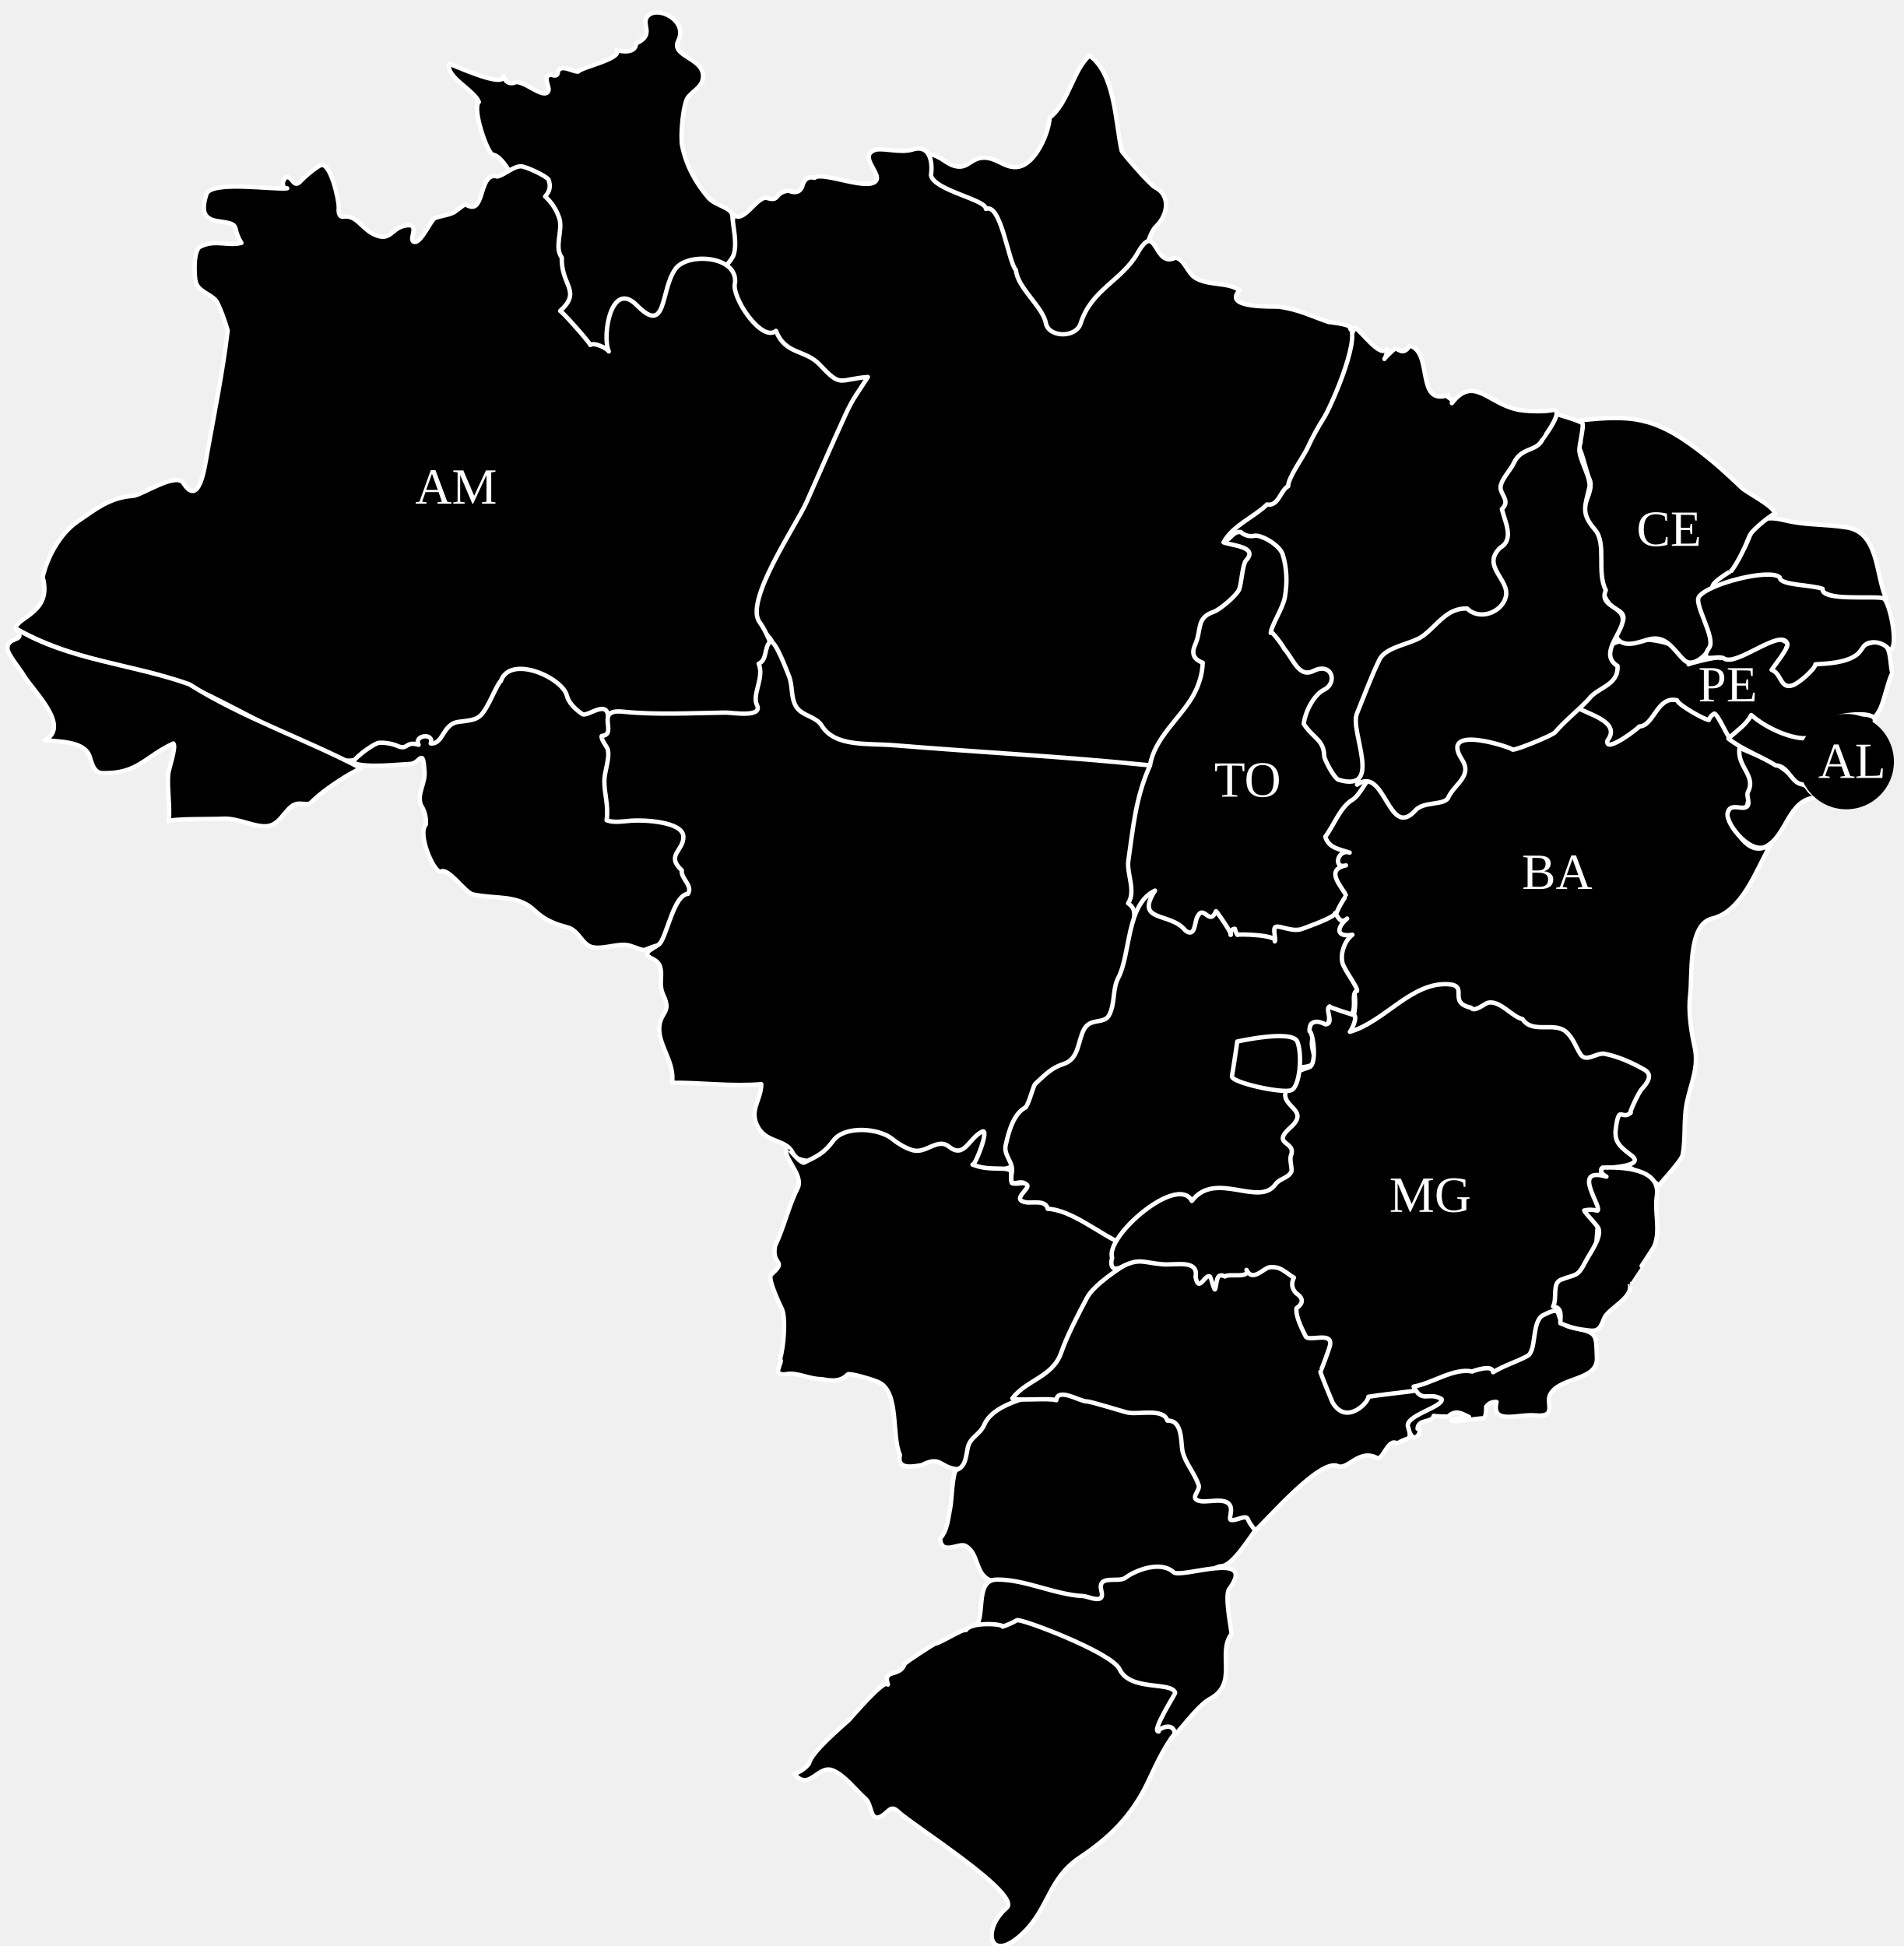
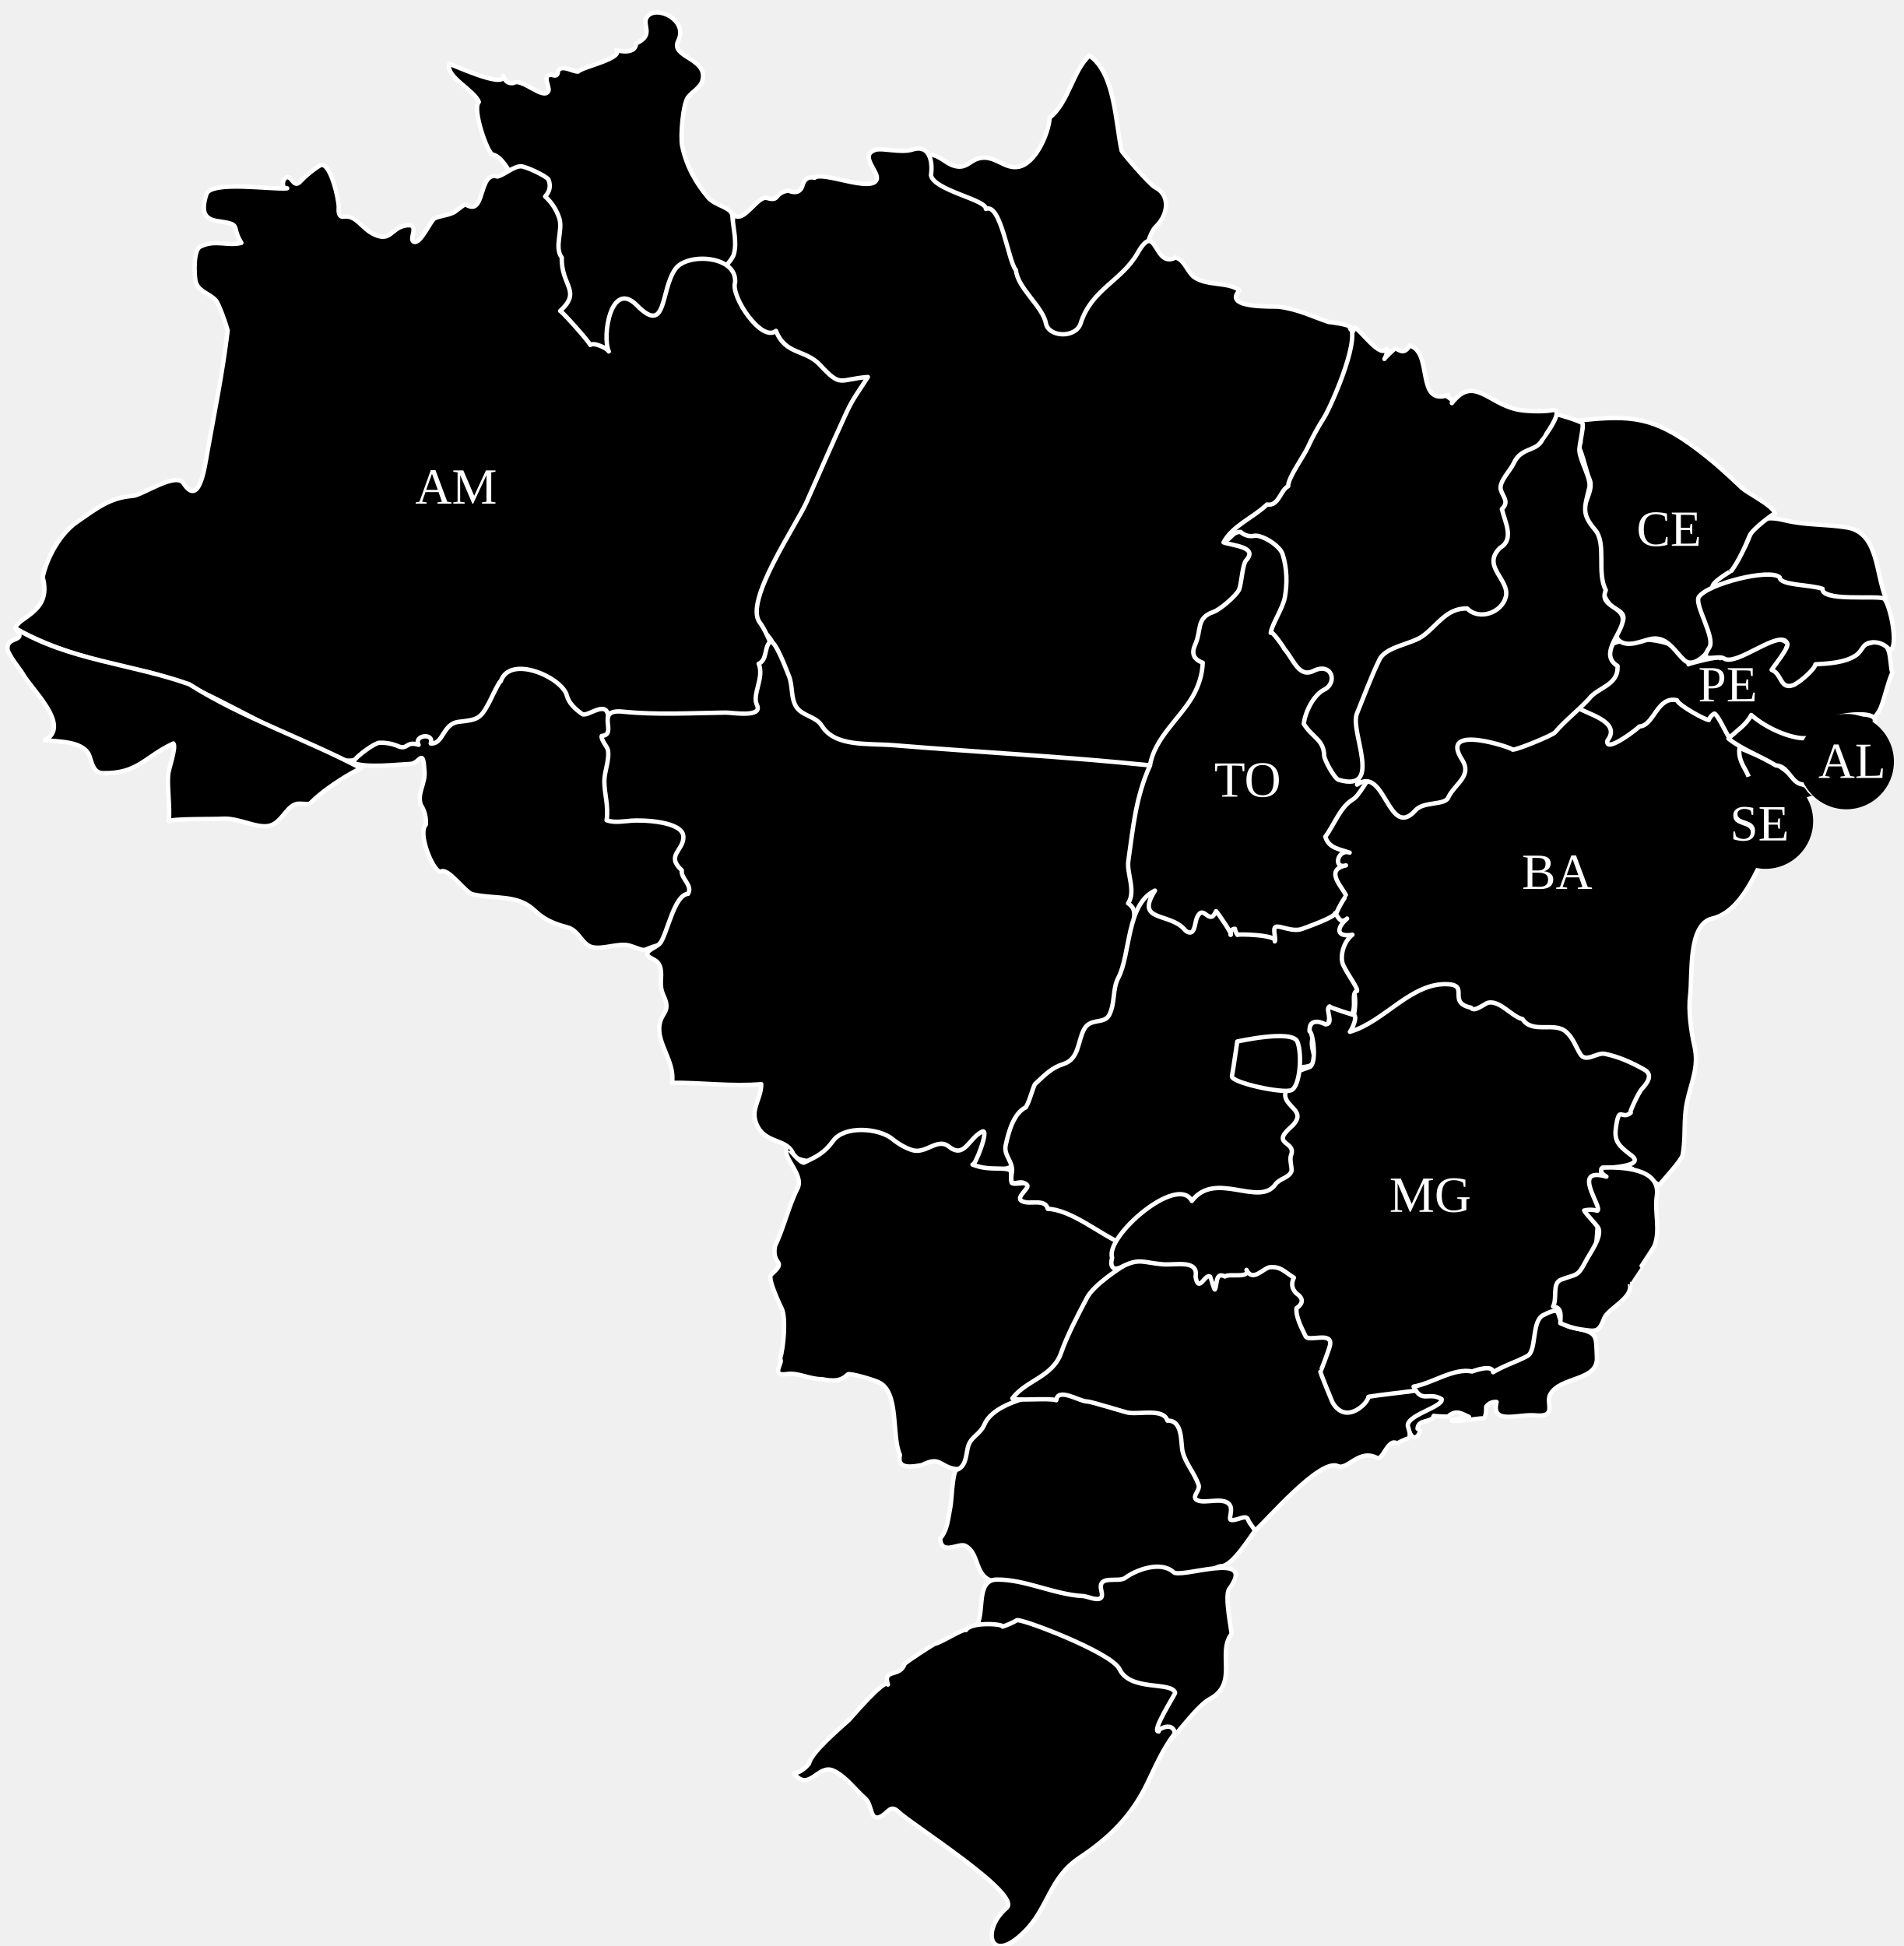
<svg xmlns="http://www.w3.org/2000/svg" version="1.1" id="svg-map" x="0px" y="0px" width="450px" height="460px" viewBox="0 0 450 460" enable-background="new 0 0 450 460" xml:space="preserve">
  <g>
    <a class="estado" name="Tocantins" code="27">
      <path stroke="#FFFFFF" stroke-width="1.04" stroke-linecap="round" stroke-linejoin="round" d="M289.558,235.641         c16.104,0.575,44.973-31.647,44.835-45.259c-0.136-13.612-17.227-58.446-22.349-66.088c-5.122-7.628-37.905,2.506-37.905,2.506         S234.852,233.695,289.558,235.641z" />
      <text transform="matrix(1 0 0 1 287.0137 188.3208)" fill="#FFFFFF">TO</text>
    </a>
    <a class="estado" name="Bahia" code="5">
      <path stroke="#FFFFFF" stroke-width="1.04" stroke-linecap="round" stroke-linejoin="round" d="M313.276,197.775         c2.084-2.739,3.506-7.012,6.464-8.764c1.641-0.973,3.232-4.684,4.271-5.163c2.304-1.014,12.161-25.143,20.706-22.513         c1.095,0.342,29.881,3.478,32.153,7.532c2.246-0.506,17.582-8.804,25.829-4.999c9.172,4.246,11.225,20.679,11.2,20.843         c0.107,0.328-0.823,5.765-0.985,5.929c-1.15,1-5.258-0.807-4.22,2.138c1.317,3.751,5.094,10.583,9.97,6.613         c-3.669,6.574-6.846,16.022-13.966,17.747c-5.808,1.411-4.605,13.421-5.178,18.037c-0.465,3.75,0.192,8.448,1.014,12.117         c1.148,4.959-0.821,8.6-1.808,13.42c-0.822,4.162-0.219,8.299-0.987,12.297c-0.271,1.286-4.407,5.723-5.559,7.148         c-1.616-1.426-63.952-37.248-73.1-36.265c1.149-3.738,2.438-9.559-0.741-12.723c-8.625-8.572-0.135-19.335-0.162-19.432         c-0.546-1.725-5.396-6.079-0.026-7.175c-3.175,0.959-1.944-4.027,0.875-3.012C316.726,200.733,314.044,200.527,313.276,197.775z" />
      <text transform="matrix(1 0 0 1 359.7324 210.1221)" fill="#FFFFFF">BA</text>
    </a>
    <a class="estado" name="Sergipe" code="26">
      <path stroke="#FFFFFF" stroke-width="1.04" stroke-linecap="round" stroke-linejoin="round" d="M408.561,191.735         c0.521-1.505,2.465-0.725,3.533-0.794c2.273-0.164,0.494-2.738,1.095-3.778c2.026-3.793-2.738-5.999-1.998-10.408         c4.024,1.931,9.448,3.397,12.408,6.89c1.343,1.533,5.504,2.656,5.832,4.847c-6.822,0.384-6.901,8.819-11.942,11.572         C413.545,202.212,407.055,193.721,408.561,191.735z" />
+       <path class="circle" d="M417.324,182.854c6.214,0,11.266,5.035,11.266,11.262c0,6.208-5.052,11.261-11.266,11.261         c-6.238,0-11.258-5.053-11.258-11.261C406.063,187.89,411.084,182.854,417.324,182.854z" />
+       <text transform="matrix(1 0 0 1 408.9121 198.6689)" fill="#FFFFFF">SE</text>
    </a>
    <a class="estado" name="Pernambuco" code="17">
      <path stroke="#FFFFFF" stroke-width="1.04" stroke-linecap="round" stroke-linejoin="round" d="M373.011,167.238         c2.709-0.795,6.218-14.106,8.325-15.106c4.136-1.986,17.255-1.437,17.8,4.903c-0.437-0.068,8.189-2.273,7.479-1.466         c1.7-0.711,10.518-4.723,12.599-4.82c0.274-0.013,4.603,0.905,3.068,2.315c-0.464,0.439,4.219,3.698,10.789,3.45         c4.66-0.176,5.179-3.436,8.627-4.409c5.89-1.67,4.737,3.698,5.589,6.943c-1.182,2.684-1.646,5.586-2.74,8.285         c-1.533,3.792-9.804,9.791-13.39,12.119c-7.287,4.778-21.802-4.067-22.762-5.67c-0.602-0.985-2.55-5.121-3.178-5.107         c-0.629,0.356-1.04,0.861-1.287,1.519c-0.904-0.013-7.256-3.533-7.502-4.655c-4.769-1.151-5.425,6.108-8.957,6.19         c0.219,0.108-8.244,6.681-7.506,3.314C383.556,170.4,374.241,168.566,373.011,167.238z" />
      <text transform="matrix(1 0 0 1 401.3984 165.8003)" fill="#FFFFFF">PE</text>
    </a>
    <a class="estado" name="Alagoas" code="2">
      <path stroke="#FFFFFF" stroke-width="1.04" stroke-linecap="round" stroke-linejoin="round" d="M413.953,169.018         c3.78,3.313,9.424,5.505,12.547,5.491c3.229-0.013,5.009-3.328,7.421-4.794c1.177-0.712,10.297-1.93,9.174,1.042         c-1.807,4.848-7.122,8.585-10.024,12.789c-2.792,2-3.423,7.093-6.354,1.864c-3.259,0.424-3.722-4.424-6.957-4.477         c-3.668-2.261-7.998-3.769-11.201-6.342C410.615,172.646,412.751,171.359,413.953,169.018z" />
      <path class="circle" d="M436.423,168.763c6.236,0,11.258,5.054,11.258,11.278c0,6.207-5.02,11.259-11.258,11.259         c-6.241,0-11.263-5.052-11.263-11.259C425.16,173.816,430.182,168.763,436.423,168.763z" />
      <text transform="matrix(1 0 0 1 429.7891 183.895)" fill="#FFFFFF">AL</text>
    </a>
    <a class="estado" name="Rio Grande do Norte" code="20">
      <path stroke="#FFFFFF" stroke-width="1.04" stroke-linecap="round" stroke-linejoin="round" d="M404.698,138.795         c2.383-4.027,6.574-6.123,8.49-11.149c1.973-5.107,3.834-5.818,8.764-4.642c5.041,1.207,9.339,0.837,14.57,1.671         c7.534,1.193,6.848,10.968,9.206,16.516c-1.919,1.096-13.972,0.521-15.064-1.657c-1.041-2.067-2.904,7.107-5.094,7.3         c1.532-5.847-12.654,1.78-5.424-8.683c2.545-3.67-6.302-0.808-6.711,0.725C410.121,144.013,407.217,139.151,404.698,138.795z" />
    </a>
    <a class="estado" name="Ceará" code="6">
      <path stroke="#FFFFFF" stroke-width="1.04" stroke-linecap="round" stroke-linejoin="round" d="M372.379,104.409         c0.437-1.368,2.961-3.627,1.043-5.025c12.106-1.328,17.581-0.849,27.66,6.723c4.026,3.054,6.822,5.574,10.571,9.147         c1.317,1.273,7.614,4.313,7.914,6.164c-0.054-0.316-5.396,3.696-5.997,5.217c-1.066,2.684-2.659,6.093-4.3,8.298         c0.025-0.055-6.903,3.957-3.532,4.217c-4.41,3.821-1.015,8.135-0.797,11.517c0.196,2.767-4.38,7.587-6.765,5.422         c-2.244-1.999-3.998-5.711-7.779-5.094c-1.998,0.329-5.476,2.189-7.612,0.479c-2.52-2.054,3.669-5.162-0.545-7.354         c-6.987-3.615-1.264-15.393-6.684-20.239c-3.504-3.136,1.753-7.313,0.109-10.749C374.952,111.68,373.694,105.244,372.379,104.409         C373.035,102.314,374.815,105.971,372.379,104.409z" />
      <text transform="matrix(1 0 0 1 386.8379 129.0347)" fill="#FFFFFF">CE</text>
    </a>
    <a class="estado" name="Piauí" code="18">
      <path stroke="#FFFFFF" stroke-width="1.04" stroke-linecap="round" stroke-linejoin="round" d="M320.781,185.478         c2.465-5.149-7.505-20.801-7.505-20.801s47.354-65.868,54.285-66.841c0.299-0.042,6.243,1.768,6.463,2.219         c0.438,0.863-0.821,5.244-0.685,6.587c0.275,2.629,2.879,6.587,2.328,8.684c-1.15,4.736-1.863,6.134,1.369,9.901         c2.794,3.245,0.325,10.16,2.544,14.269c-1.778,4.23,4.768,3.656,3.943,7.613c-0.655,3.163-5.424,7.655-1.176,10.312         c0.274,4.642-4.685,4.983-6.79,7.818c-2.631,2.835-5.535,5.013-7.999,7.888c-0.55,0.671-8.821,4.096-9.998,4.082         c0.302-0.301-17.665-6.449-11.967,2.354c2.463,3.808-1.505,5.56-3.177,8.778c-0.633,2.164-5.836,0.958-7.836,3.205         C328.176,198.748,327.409,180.727,320.781,185.478z" />
    </a>
    <a class="estado" name="Maranhão" code="10">
      <path stroke="#FFFFFF" stroke-width="1.04" stroke-linecap="round" stroke-linejoin="round" d="M288.845,127.827         c4.108-2.726,31.195-48.985,31.386-50.395c1.235,0.397,6.084,7.435,7.562,5.025c0.493,0.013-0.328,2.15-0.547,2.396         c-0.054-0.135,2.189-2.286,2.52-2.436c0.521-0.233,1.948,1.903,3.451-0.726c5.642,1.575,1.314,14.31,9.121,11.694         c-1.147,0.384,1.452,0.74,0.848,1.905c5.095-6.587,8.488-0.027,15.337,1.491c2.025,0.466,6.243,0.575,8.162,0.207         c3.808-0.823-2.082,6.847-2.082,6.887c-1.369,2.986-5.041,1.713-6.818,5.683c-0.684,1.549-3.506,4.327-3.042,6.148         c0.494,1.781,2.081,2.863,0.274,4.629c0.603,2.793,3.066,7.109-0.385,9.12c-4.601,4.383,2.304,7.52,1.316,11.598         c-0.9,3.726-6.244,5.725-9.147,2.78c-4.847-0.11-6.872,3.821-10.406,6.45c-2.74,2.041-8.793,2.493-10.327,5.642         c-1.918,3.929-3.699,8.763-5.341,12.79c-1.699,4.204,6.383,18.762-4.328,15.611c-0.932-0.273-3.396-4.725-3.396-5.738         c-0.081-3.739-2.738-4.176-4.821-7.477c0.356-3.025,2.466-6.929,4.766-8.052c3.342-1.63,1.919-6.629-2.466-4.465         c-3.505,1.726-4.709-2.794-6.958-5.287c0.548,0.59-3.064-4.696-3.146-3.697c0.19-1.89,2.876-5.833,3.341-8.448         c0.575-3.259,0.52-6.764-0.521-10.105c-0.63-2.068-4.656-4.521-6.518-4.437c-1.289,0.287-2.443,0-3.427-0.878         C290.983,125.675,290.983,128.044,288.845,127.827z" />
    </a>
    <a class="estado" name="Amapá" code="3">
      <path stroke="#FFFFFF" stroke-width="1.04" stroke-linecap="round" stroke-linejoin="round" d="M225.198,39.089         c3.274,1.165,3.985-1.315,6.572-1.74c3.616-0.603,5.683,2.725,9.037,2.067c4.055-0.78,7.093-8.025,7.314-11.598         c4.492-3.534,5.503-11.258,9.42-14.68c6.055,4.258,6.11,15.788,7.589,22.485c-0.164,0.083,6.57,7.998,7.944,8.682         c3.396,1.657,3.366,6.203,0.078,9.34c-3.777,3.587-7.449,34.275-7.449,34.275h-46.489c0,0,0.932-50.366,0-51.449         C221.814,36.458,223.334,38.417,225.198,39.089z" />
    </a>
    <a class="estado" name="Pará" code="14">
      <path stroke="#FFFFFF" stroke-width="1.04" stroke-linecap="round" stroke-linejoin="round" d="M173.378,50.619         c2.259,2.63,5.629-4.478,7.901-3.82c3.19,0.918,1.478-1.108,5.026-1.752c1.931,0.806,3.096,0.273,3.519-1.631         c0.535-1.26,1.453-1.726,2.725-1.384c1.768-1.684,13.558,3.603,14.68,0.384c0.629-1.821-4.287-5.709-0.302-6.997         c1.643-0.533,6.012,0.808,8.75-0.068c3.986-1.288,4.876,2.684,4.382,6.066c0.631,3.587,13.145,5.766,12.982,7.97         c3.589-1.518,5.354,12.763,7.105,14.447c0.357,4.26,6.304,8.585,7.07,12.544c0.628,3.396,7.065,3.616,8.213,0.095         c2.578-8.133,9.696-10.022,13.475-16.651c4.603-8.038,3.725,3.752,8.955,1.067c2.11,0.411,2.876,3.629,4.574,4.724         c3.18,2.027,7.779,0.974,10.572,3.013c-4.192,4.382,8.188,3.752,9.231,3.875c4.682,0.575,8.104,2.383,11.855,3.629         c-0.164-0.069,4.792,0.52,5.178,1.245c2.026,3.767-4.904,19.214-6.382,21.486c-1.121,1.713-2.932,4.985-3.727,6.834         c-0.902,2.026-4.764,7.313-4.655,9.229c-1.888,0.972-2.248,4.835-5.012,4.328c-3.096,3.026-8.187,4.999-10.27,8.956         c2.057,0.781,8.325,1.041,5.311,4.272c-0.821,0.877-1.094,5.533-1.615,6.833c-0.575,1.384-4.464,4.779-6.108,5.34         c-4.107,1.426-2.736,4.135-4.271,7.655c-0.933,2.054-0.546,3.491,1.756,4.339c-0.083,2.835-0.988,5.575-2.385,7.998         c-3.041,5.245-9.009,9.818-10.079,16.27c-3.261,3.408-87.066-1.22-87.464-2.644c-1.423-5.012,1.508-24.006-2.808-27.88         c-0.19-2.082-29.893-6.299-30.714-8.081C150.016,140.479,173.173,58.561,173.378,50.619z M319.139,77.664         C319.302,76.912,319.74,78.76,319.139,77.664z" />
    </a>
    <a class="estado" name="Roraima" code="23">
      <path stroke="#FFFFFF" stroke-width="1.04" stroke-linecap="round" stroke-linejoin="round" d="M113.18,24.107         c-0.972-2.753-7.861-5.889-6.999-8.984c0.068-0.232,13.229,6.053,12.79,2.808c0.398,1.329,1.219,1.889,2.439,1.685         c1.889-1.301,7.148,4.204,8.216,1.889c0.438-0.959-1.657-3.753,0.74-3.848c1.026,0.438,1.534,0.164,1.52-0.822         c0.835-1.752,3.575,0.219,4.793,0.083c0.767-1.056,10.625-3.026,9.037-5.094c1.37,0.438,4.574,0.808,4.63-1.547         c4.546-2.054,1.15-4.409,2.644-6.354c2.177-2.82,9.791,0.809,7.327,5.738c-1.972,3.93,7.121,4.027,5.724,9.366         c-0.452,1.686-2.479,2.724-3.423,3.971c-1.179,1.546-1.836,9.243-1.356,11.53c1.041,4.889,3.231,8.695,6.134,12.16         c1.712,2.027,5.614,2.261,5.724,4.369c0.164,2.945,1.165,6.177,0.329,9.092c-1.547,5.424-36.618,30.471-36.618,30.471         s-12.517-52.736-20.335-54.063C115.261,36.417,111.523,25.682,113.18,24.107z" />
    </a>
    <a class="estado" name="Amazonas" code="4">
      <path stroke="#FFFFFF" stroke-width="1.04" stroke-linecap="round" stroke-linejoin="round" d="M10.078,136.412         c1.15-4.972,4.258-10.394,8.215-13.105c4.41-3.027,7.656-5.71,13.105-6.082c2.165-0.149,10.216-5.75,11.983-2.984         c3.711,5.765,4.998-3.739,5.574-7.025c1.726-9.667,3.697-19.322,4.86-29.086c-0.342-1.356-2.013-6.231-2.833-7.163         c-1.453-1.616-4.287-2.122-4.768-4.544c-0.272-1.452-0.574-7.258,1.109-8.121c3.494-1.768,6.547-0.042,9.737-0.89         c-2.561-4.053,0.302-4.327-5.532-5.135c-3.438-0.466-3.971-2.466-2.738-6.368c1.053-3.3,15.898-1,19.088-1.396         c-1.534,0.178-1.11-2.479-0.042-2.616c1.274-0.165,1.576,2.684,3.165,0.998c1.286-1.395,3.189-2.915,4.6-3.751         c2.438-1.45,4.533,8.217,4.465,9.833c-0.041,0.78-0.137,2.438,1.177,2.246c3.012-0.466,4.219,2.849,7.273,4.231         c3.778,1.713,3.929-1.355,7.023-2.068c4.301-0.985,0.711,3.396,2.383,3.793c1.589,0.385,3.806-4.969,4.821-5.572         c0.93-0.533,3.725-0.753,4.846-1.602c3.013-2.245,1.933-1.686,3.492-1.206c3.478,1.041,2.233-8.367,6.491-7.066         c1.822-0.466,3.643-2.34,5.533-2.423c1.041-0.043,6.066,2.287,6.544,3.147c0.589,1.465,0.316,2.795-0.793,3.986         c1.575,1.425,2.698,3.149,3.355,5.162c0.904,2.862-1.286,6.807,0.588,9.299c-0.22,6.655,4.808,7.887-0.396,12.597         c0.192-0.178,6.711,7.067,7.121,8.039c0.971-0.711,4.066,0.849,4.381,1.535c-1.658-3.629,0.547-17.09,6.628-10.915         c7.203,7.327,5.491-3.615,9.148-8.627c2.834-3.875,14.597-3.136,14.077,3.246c-1.082,3.273,6.271,14.256,9.667,11.436         c2.26,5.737,6.889,4.285,10.407,8.051c5.094,5.464,4.37,3.396,11.313,2.848c-2.259,3.602-3.425,4.808-5.272,8.86         c-3.149,6.862-6.15,13.776-9.204,20.678c-2.437,5.505-14.843,23.471-11.105,28.442c4.806,6.395,9.339,30.183,11.324,29.934         c-6.162-0.26-48.079-10.625-51.652-8.105c-1.453,1.013-53.626,10.503-55.9,10.819c-6.369,0.875-18.09-7.272-23.719-10.136         c-8.601-4.381-16.61-8.981-26.088-11.05c-10.282-2.259-20.635-4.793-29.878-10.011C4.121,145.766,12.433,144.779,10.078,136.412z" />
      <text transform="matrix(1 0 0 1 98.1406 119.0591)" fill="#FFFFFF">AM</text>
    </a>
    <a class="estado" name="Acre" code="1">
      <path stroke="#FFFFFF" stroke-width="1.04" stroke-linecap="round" stroke-linejoin="round" d="M3.656,148.545         c12.557,7.544,27.524,8.367,41.082,13.2c12.802,8.065,27.278,12.845,40.616,19.872c-2.834,1.205-7.587,4.382-9.983,6.395         c-2.93,2.45-1.3,2.04-4.628,1.957c-2.93-0.069-3.957,4.615-7.203,5.259c-2.999,0.603-7.161-1.958-10.995-1.697         c-1.905,0.136-11.969-0.056-12.64,0.603c0.313-3.642-0.385-7.299-0.165-10.941c0.096-1.439,1.998-6.533,1.245-7.451         c-6.82,3.149-8.339,7.19-16.733,7.013c-2.136-0.042-2.562-2.492-3.081-4.001c-1.247-3.572-7.218-3.422-10.559-3.778         c6.299-3.41-3.107-11.9-5.216-15.679c-0.52-0.918-3.588-4.655-3.629-5.957C1.642,150.174,6.612,151.968,3.656,148.545z" />
    </a>
    <a class="estado" name="Rondônia" code="22">
      <path stroke="#FFFFFF" stroke-width="1.04" stroke-linecap="round" stroke-linejoin="round" d="M83.34,180.232         c0.931-1.574,5.341-4.668,6.312-4.656c1.355-0.067,2.671,0.138,3.958,0.603c3.012,1.44,2.039-1.135,5.341-0.123         c-1.274-2.287,3.793-2.943,2.86-0.315c3.068,0.247,2.725-4.683,6.668-5.12c4.438-0.508,5.054-0.646,7.122-4.534         c0.135-0.246,2.628-5.519,2.752-5.025c2.191-6.491,14.585-0.878,15.638,3.355c0.397,1.615,1.834,3.137,3.642,4.369         c1.246,0.862,6.327-3.999,6.134,1.314c-0.78,1.274,26.663,7.656,30.005,19.282c3.82,13.338-16.421,32.167-18.173,34.043         c-4.464,1.191-2.039,1.726-6.6,0.15c-2.574-0.875-6.422,0.986-9.08,0.289c-2.409-0.645-3.041-3.957-5.86-4.683         c-3.055-0.78-5.423-1.795-7.654-3.93c-4.041-3.876-8.983-2.645-14.475-3.808c-1.835-0.083-6.053-6.779-7.874-5.327         c-1.821-0.438-5.381-9.094-3.397-11.204c0.124-1.67-0.26-3.204-1.163-4.627c-0.986-2.644,1.041-5.026,0.863-7.806         c-0.384-6.081-1.028-1.986-3.382-1.903C94.336,180.686,85.957,181.671,83.34,180.232z" />
    </a>
    <a class="estado" name="Mato Grosso" code="11">
      <path stroke="#FFFFFF" stroke-width="1.04" stroke-linecap="round" stroke-linejoin="round" d="M142.237,173.962         c4-0.316-1.888-6.452,5-5.738c7.914,0.808,16.295,0.328,24.279,0.218c1.629-0.013,8.902,1.288,7.395-1.833         c-1.192-2.453,1.821-6.425,0.425-9.725c2.027-0.864,1.289-3.807,2.629-5.107c1.151-1.123,4.176,7.244,4.436,7.819         c1.097,2.451,0.398,5.478,1.932,7.654c1.41,1.987,4.574,2.136,5.889,4.259c3.136,5.136,10.845,4.137,17.13,4.657         c20.159,1.656,40.356,2.669,60.486,4.752c-3.48,7.763-3.999,14.912-5.122,22.552c-0.437,2.972,1.863,7.163-0.056,10.065         c1.945,1.287,1.346,2.753,1.424,4.409c1.151,25.129-20.429,60.186-33.548,58.569c-10.914-1.369-45.3,0.058-46.928-3.396         c-1.165-3.944-6.136-2.658-8.395-6.603c-2.301-4.051,0.684-6.299,0.737-10.242c-6.997,0.603-14.09-0.384-21.102-0.324         c0.793-5.016-3.725-9.288-2.929-13.809c0.519-3.025,2.726-2.916,0.932-6.79c-1.206-2.589-0.261-4.247-0.699-6.382         c-0.289-1.385-1.042-1.876-2.124-2.424c-2.931-1.493,1.246-2.48,2.056-3.644c1.726-2.465,3.299-11.394,6.545-11.612         c1.219-1.999-1.781-3.643-1.465-5.56c-3.902-3.588,0.506-4.643,0.369-7.984c-0.151-3.627-9.654-3.944-12.256-3.751         c-1.821,0.137-4.109,0.562-5.888-0.094c0.493-3.521-0.521-6.054-0.535-9.217c-0.014-2.286,1.288-5.177,0.835-7.45         C143.581,176.618,141.937,174.714,142.237,173.962z" />
    </a>
    <a class="estado" name="Mato Grosso do Sul" code="12">
      <path stroke="#FFFFFF" stroke-width="1.04" stroke-linecap="round" stroke-linejoin="round" d="M183.198,294.536         c2.136-4.464,3.177-9.394,5.312-13.61c1.712-3.344-4.067-7.587-2.423-9.807c0.027-0.026,2.738,3.641,3.917,3.725         c3.204-1.534,4.807-2.272,6.984-5.228c2.615-3.59,10.832-3.014,14.051-0.305c1.259,1.041,3.068,2.107,4.668,2.574         c3.163,0.934,5.889-3.013,8.559-0.873c3.724,2.982,4.626-1.862,7.86-3.509c1.945-1.012-1.768,8.465-2.244,7.781         c2.463,0.959,4.285,0.901,6.82,0.959c3.504,0.081,1.805,1.205,2.436,3.339c0.466,1.564,28.948-5.997,29.416,0.578         c0.302,3.837-0.987,61.813-0.987,61.813s-39.532,5.533-41.602,5.286c-3.889-0.492-3.587-3.231-8.063-0.933         c-2.028,0.329-6.012,1.205-5.177-2.409c-2.013-4.354-0.111-14.625-4.849-17.088c-1.206-0.659-7.092-2.36-7.504-1.945         c-1.699,1.777-3.739,1.562-6.121,1.121c-2.904,0.027-5.629-1.614-8.243-1.203c-4.178,0.656-0.603-2.986-1.645-3.535         c0.932-2.847,1.411-9.912,0.453-11.856c-0.165-0.331-3.52-7.232-2.547-8.108C186.306,297.688,182.334,299.415,183.198,294.536z" />
    </a>
    <a class="estado" name="Goiás" code="9">
      <path stroke="#FFFFFF" stroke-width="1.04" stroke-linecap="round" stroke-linejoin="round" d="M237.768,270.519         c0.628-2.904,1.835-7.396,4.709-8.766c1.015-1.644,1.754-5.147,2.275-5.586c2.408-2.247,3.889-3.783,6.63-4.656         c3.723-1.205,3.338-5.342,4.846-8.165c1.504-2.845,4.736-1.15,5.942-3.382c1.479-2.834,0.741-6.161,2.189-8.874         c2.902-5.531,1.862-17.363,8.656-20.567c-4.878,7.641,3.698,4.971,7.201,9.449c2.273,1.738,2.164-1.822,2.71-3.055         c1.618-3.533,2.878,2.247,4.52-1.533c0.413,0.37,4.136,5.765,3.427,5.601c-0.029-0.931,0.326-1.408,1.037-1.438         c0.108,0.534,0.274,1.013,0.602,1.452c-0.602-0.261,9.697-0.095,8.82,1.534c0.36-0.657-0.602-3.11,0.221-3.438         c1.039-0.411,3.971,1.368,6.351,0.438c1.045-0.397,7.889-2.807,7.671-3.683c0.767,0.905,1.262,2.67,2.85,1.286         c-2.632,2.274-2.576,4.466,1.258,3.821c-1.861,1.438-2.846,4.341-2.382,6.547c0.357,1.643,3.752,5.973,3.478,6.751         c-1.78,0.315,0.602,5.438-2.325,6.078c-3.181,0.701-3.973-5.53-4.3,0.688c-0.164,1.48-1.097,1.67-2.768,0.576         c-3.288,0.327-0.549,2.19-1.121,3.888c-0.988,2.902,2.792,6.437-2.411,6.764c-3.586,0.219-2.682,1.341-2.682-2.739         c-0.028-4.573-12.054-3.643-10.218,0.521c-4.901,6.355,12.05-0.326,9.668,6.355c-1.313,3.752,15.83,28.211,10.406,25.416         c-1.944-0.986-50.804,10.271-49.982,12.105c-5.012-2.136-11.804-7.941-17.391-8.162c-0.438-2.189-3.618-1.284-5.095-1.533         c-3.724-0.604,1.04-3.231,0.22-4.109c-1.89-1.916-4.382,1.756-3.588-3.012C239.602,274.627,237.055,273.038,237.768,270.519z" />
    </a>
    <a class="estado" name="Paraná" code="16">
      <path stroke="#FFFFFF" stroke-width="1.04" stroke-linecap="round" stroke-linejoin="round" d="M222.225,363.694         c1.807-2.138,1.889-4.881,2.424-7.479c0.301-1.453,0.465-7.86,1.369-8.736c2.3-0.684,2.3-3.315,2.726-5.204         c0.616-2.738,2.821-2.958,3.984-5.616c4.369-9.91,38.947-9.529,46.476-9.227c4.658,0.193,15.775,34.563,17.916,33.794         c-1.728,2.19-5.754,8.929-8.41,8.984c-4.054,0.057-14.215,14.68-14.215,14.68s-37.329-12.05-40.287-11.285         c-3.875-1.449-2.698-6.491-6.054-8.216C226.663,364.623,222.498,367.8,222.225,363.694z" />
    </a>
    <a class="estado" name="Santa Catarina" code="24">
      <path stroke="#FFFFFF" stroke-width="1.04" stroke-linecap="round" stroke-linejoin="round" d="M231.029,383.959         c1.669-3.338-0.284-10.516,4.573-10.569c6.631-0.109,13.639,3.559,20.402,3.888c1.317,0.055,5.231,2.163,4.357-1.15         c-1.095-4.164,3.945-1.863,5.67-3.179c2.274-1.724,8.187-4.106,11.311-1.367c1.423,1.809,20.05-5.395,13.284,3.946         c-1.368,1.395,0.713,10.789,0.466,10.734c-3.449,4.438,1.726,11.666-5.096,15.334c-2.901,1.536-7.284,7.779-9.64,9.995         C276.085,411.866,233.534,382.918,231.029,383.959z" />
    </a>
    <a class="estado" name="Rio Grande do Sul" code="21">
      <path stroke="#FFFFFF" stroke-width="1.04" stroke-linecap="round" stroke-linejoin="round" d="M191.236,416.881         c0.52-2.684,7.38-8.409,9.477-10.351c0.37-0.359,8.599-10.08,9.174-8.329c-1.301-3.89,2.781-1.589,3.917-4.819         c0.26-0.521,7.04-4.821,7.109-4.795c1.436-0.191,6.721-3.695,7.421-3.257c1.204-2.028,8.927-1.479,8.653-0.824         c1.165-0.38,2.284-0.877,3.326-1.479c0.221-0.821,22.459,7.533,24.319,11.531c2.523,5.34,12.217,2.822,13.15,5.563         c0.106,0.275-5.809,9.339-3.89,9.173c-0.985,0.08,3.204-2.875,3.834,0.409c-2.793,3.619-4.6,7.834-6.571,11.944         c-3.696,7.614-8.872,12.765-15.886,17.42c-7.394,4.902-7.339,11.941-13.257,17.693c-8.091,7.942-10.159-0.574-4.08-5.752         c3.806-3.231-22.527-19.746-25.578-22.732c-1.918-1.862-2.384,0.274-4.219,1.15c-2.547,1.205-1.917-2.822-3.588-4.273         c-2.3-1.999-4.793-5.479-7.737-6.68c-3.478-1.367-5.615,5.145-9.052,0.821C189.168,418.854,190.332,418.032,191.236,416.881z" />
    </a>
    <a class="estado" name="São Paulo" code="25">
      <path stroke="#FFFFFF" stroke-width="1.04" stroke-linecap="round" stroke-linejoin="round" d="M239.3,330.554         c3.26-4.356,9.56-5.039,11.531-10.792c1.369-3.942,3.889-8.818,6.135-13.036c1.561-2.957,7.749-7.121,10.517-8.65         c0.383-0.196,32.974-6.138,42.234-1.701c20.265,9.724,26.017,33.879,27.854,33.304c4.408-1.425,5.34,3.778,2.106,4.49         c-1.754,0.413-6.519,1.479-6.49,3.399c0.027,3.448,0.521,1.615-2.931,3.639c-2.189-1.42-3.34,4.111-4.763,3.426         c-4.271-2.244-6.958,2.96-9.258,1.918c-4.271-1.918-16.98,13.092-19.638,15.336c0.245-0.218-1.148-1.479-1.587-2.685         c-0.466-1.369-2.658,0.385-4.025,0.082c-0.986-0.192,1.751-4.079-2.303-4.52c-1.369-0.164-3.753,0.303-4.929,0.084         c-2.903-0.547,0.108-2.41-0.439-3.862c-1.067-2.986-3.013-4.931-3.751-7.779c-0.52-1.945,0.165-7.531-3.615-7.395         c-0.848-2.956-6.628-1.451-9.066-1.862c-0.162,0.163-8.846-2.684-10.079-2.684c-1.616-0.029-6.791-3.396-7.121-0.274         C247.982,330.386,239.876,331.21,239.3,330.554z" />
    </a>
    <a class="estado" name="Minas Gerais" code="13">
      <path stroke="#FFFFFF" stroke-width="1.04" stroke-linecap="round" stroke-linejoin="round" d="M262.881,297.305         c-1.696-5.094,15.531-19.882,18.844-13.421c5.531-7.367,15.886,1.588,19.773-3.944c0.988-1.367,3.015-1.453,3.725-2.957         c0.326-0.711-0.493-2.793-0.056-3.888c1.369-3.398-4.873-2.355-0.109-6.603c4.547-4.053-1.917-4.739-1.204-8.186         c0.957-4.604,1.807-4.713,5.613-6.027c1.943-0.688,0.906-8.272,0.083-8.52c-0.108-2.699,1.974-2.546,3.782-1.617         c2.188-0.135-0.276-3.695,0.957-4.243c-0.357,0.151,5.559,1.999,5.724,2.055c0.986,0.358-0.52,3.534-0.931,3.943         c8.217-2.355,14.514-11.789,23.279-11.242c4.983,0.316-0.327,4.339,5.367,5.544c0.684,1.234,3.34-1.054,4.054-1.189         c2.876-0.536,5.53,3.284,8.106,3.886c2.301,3.578,7.503,0.537,10.298,3.001c1.755,1.589,2.188,3.397,3.396,5.313         c1.314,2.052,3.86-0.465,5.726-0.109c3.257,0.656,6.326,2.026,9.338,3.723c2.19,1.205,0.768,3.179-0.548,4.573         c-0.765,0.796-3.259,6.165-2.627,5.643c-2.138,1.781-2.628-1.669-3.397,2.764c-0.628,3.674,0.164,4.714,3.149,7.015         c4.901,3.229-6.765,3.12-6.71,3.504c0.22,0.601-2.846,41.96-3.835,42.179c-6.737,1.562-14.513,5.311-21.744,7.012         c-12.736,2.985-24.295,3.778-29.471,4.656c0,1.452-5.367,6.872-8.518,1.259c0,0-3.041-7.285-2.821-7.229         c0.105-0.027,2.138-5.506,2.244-6.137c0.768-3.504-5.042-0.765-5.749-2.188c-0.878-1.81-2.358-4.576-2.166-6.628         c1.699-1.205,1.672-2.383-0.08-3.562c-1.04-1.095-1.205-2.303-0.521-3.672c-2.329-1.424-3.065-2.683-5.698-2.462         c-1.479,0.138-4.055,3.668-5.506,0.629c0.878,2.108-4.188,0.769-5.094,1.56c-2.354-1.202-1.779,2.028-2.384,3.069         c-0.137,0.22-1.014-2.904-1.065-2.961c-1.149-1.175-2.767,4.165-3.505-0.055c0.766-4.105-4.657-2.709-7.67-2.93         c-4.708-0.353-5.53-1.613-9.858,0.631C262.993,300.562,262.336,299.274,262.881,297.305z" />
      <text transform="matrix(1 0 0 1 328.4063 286.4561)" fill="#FFFFFF">MG</text>
    </a>
    <a class="estado" name="Rio de Janeiro" code="19">
      <path stroke="#FFFFFF" stroke-width="1.04" stroke-linecap="round" stroke-linejoin="round" d="M332.886,337.429         c-1.26-2.768,8.409-4.795,7.89-6.71c-3.177-1.864-4.602,1.148-6.63-2.959c4.274-0.686,9.533-4.49,13.831-3.562         c0.548-0.219,4.902-1.753,4.96,0.167c2.546-1.566,5.479-2.412,8.105-3.837c2.246-1.206,0.932-8.218,3.725-9.643         c6.054-3.123,1.398,1.836,7.066,2.959c5.888,1.205,5.395,1.48,5.641,7.067c0.247,5.642-8.763,4.381-11.063,8.764         c-1.039,1.999,1.698,5.368-3.368,4.903c-4.188-0.413-10.628,2.355-9.285-3.18c-1.039-0.08-1.861,0.301-2.464,1.124         c0,0,0.105,2.767-0.74,2.741c-0.766-0.056-7.643,1.094-7.449,0.463c1.398-0.359,2.708-0.684,4.135-0.794         c-1.667-0.713-2.957-1.839-4.901-0.142c0.465,0.195-4.227-0.086-3.379-0.113c-0.521,1.727-3.814,0.699-3.879,3.045         C336.717,337.908,333.927,342.41,332.886,337.429z" />
    </a>
    <a class="estado" name="Espírito Santo" code="8">
      <path stroke="#FFFFFF" stroke-width="1.04" stroke-linecap="round" stroke-linejoin="round" d="M367.119,308.834         c1.044-1.999-0.298-5.451,1.841-6.326c3.697-1.453,3.858-0.467,5.941-4.49c0.767-1.563,3.999-5.807,2.848-7.835         c-0.439-0.765-3.204-3.613-3.286-4.05c1.04-0.249,2.079-0.219,3.123,0.054c1.366-0.654-6.465-10.519,2.137-8.054         c-1.204-0.655-1.535-1.365-0.932-2.135c4.358-0.138,13.856,0.027,12.845,6.738c-0.577,3.835,0.933,8.079-0.577,11.804         c-0.218,0.576-5.861,8.954-5.831,8.954c0.985,3.289-5.18,5.808-6.054,8.165c-1.313,3.56-2.135,3.013-5.614,2.573         c-1.64-0.274-3.202-0.768-4.736-1.451C368.819,311.297,369.424,309.055,367.119,308.834z" />
    </a>
    <a class="estado" name="Distrito Federal" code="7">
      <path stroke="#FFFFFF" stroke-width="1.04" stroke-linecap="round" stroke-linejoin="round" d="M292.461,246.197         c0,0,12.929-2.903,14.188,0c1.233,2.903,0.659,10.683-1.424,11.504c-2.08,0.849-14.296-1.806-14.023-3.313         C291.503,252.853,292.461,246.197,292.461,246.197z" />
    </a>
    <a class="estado" name="Paraíba" code="15">
      <path stroke="#FFFFFF" stroke-width="1.04" stroke-linecap="round" stroke-linejoin="round" d="M401.575,141.096         c2.081-3.081,16.791-6.82,19.117-4.616c0,1.918,7.259,1.686,10.133,2.712c-0.492,3.038,12.652,1.533,14.408,2.259         c1.421,0.589,3.833,11.983,1.421,12.202c-0.874-1.124-2.083-1.739-3.586-1.835c-2.957-0.027-2.546,1.863-4.383,3.108         c-2.626,1.767-6.571,1.917-9.558,2.109c-0.162,1.232-3.943,4.438-5.259,4.916c-3.122,1.149-2.657-2.727-5.095-3.602         c0.713-1.124,4.082-5.203,3.725-6.205c-1.423-3.846-12.051,5.52-14.981,3.506c-1.396-0.973-6.218,1.493-3.476-2.588         C405.574,150.776,400.398,142.889,401.575,141.096z" />
    </a>
  </g>
</svg>
